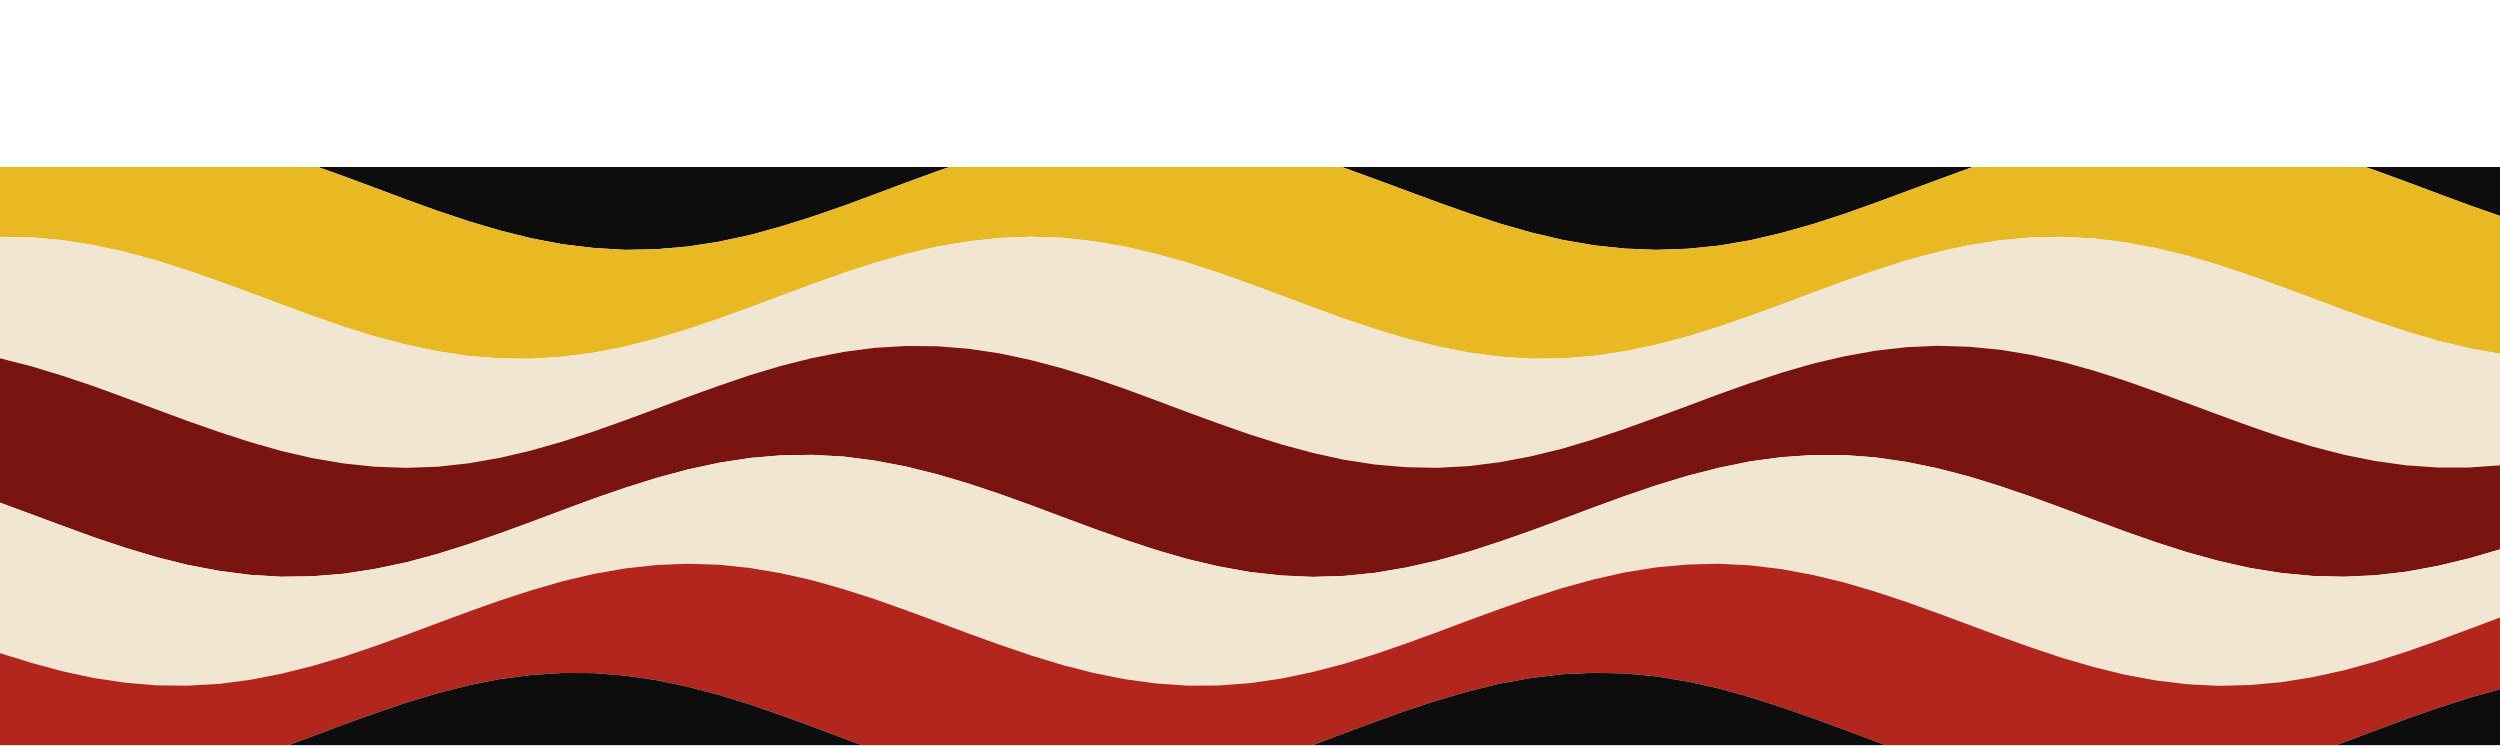
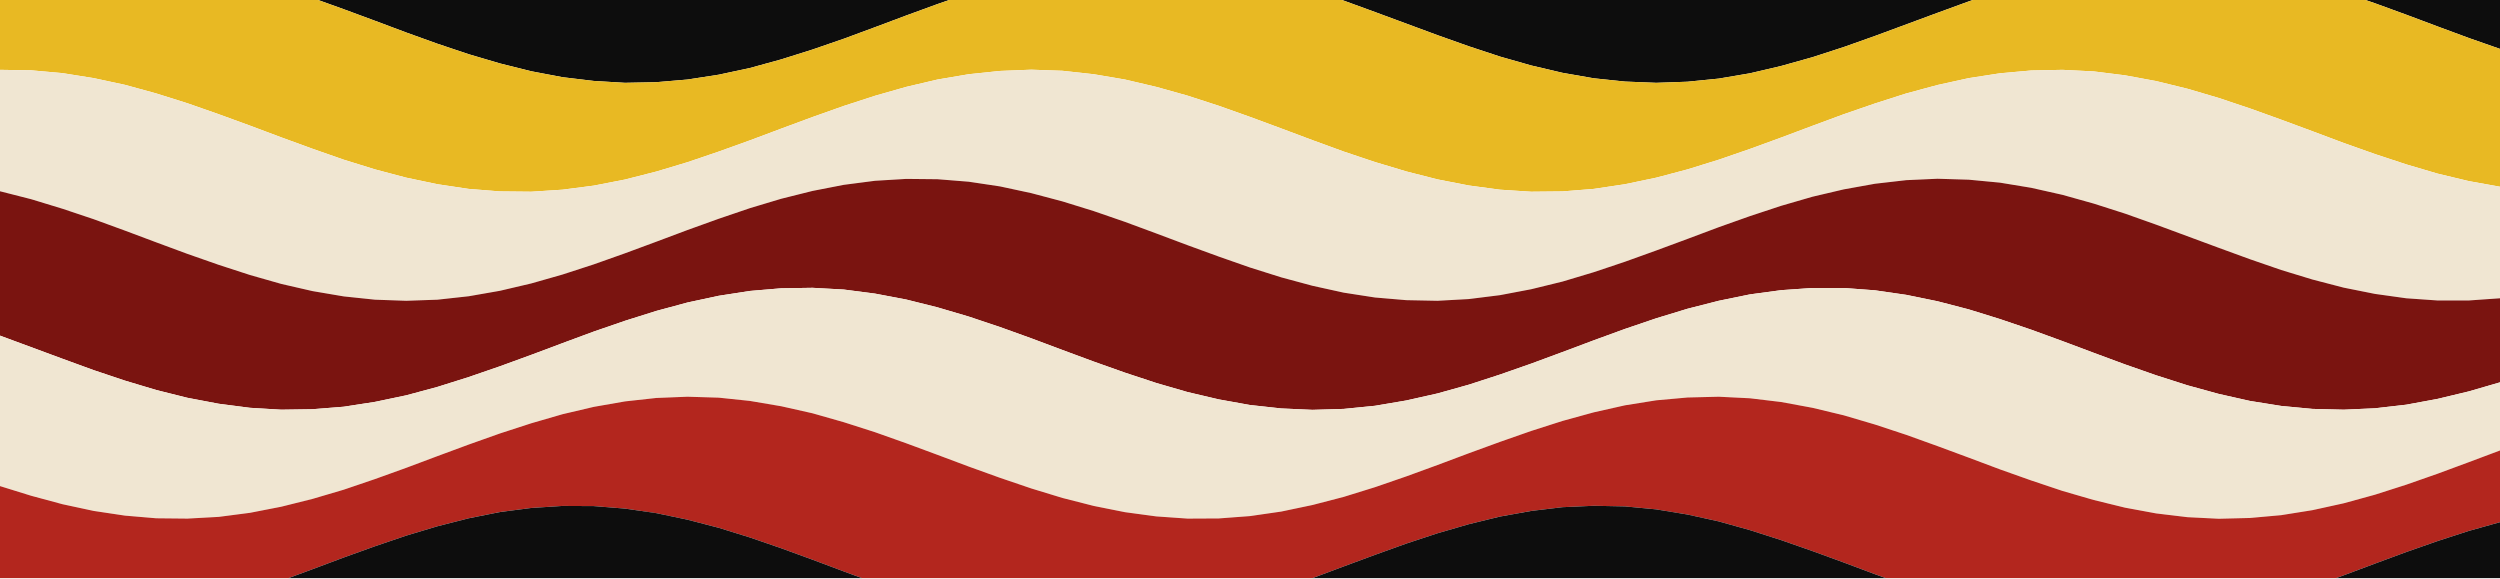
- <svg xmlns="http://www.w3.org/2000/svg" viewBox="0 423.1 1600 476.9">
+ <svg xmlns="http://www.w3.org/2000/svg" width="1600" height="370" viewBox="0 530 1600 370">
  <defs>
    <filter id="grana">
      <feTurbulence type="fractalNoise" baseFrequency=".9" numOctaves="2" />
      <feColorMatrix values="0 0 0 0 0 0 0 0 0 0 0 0 0 0 0 0 0 0 .55 0" />
    </filter>
  </defs>
  <svg x="0" y="530" width="1600" height="370" viewBox="0 0 1600 558" preserveAspectRatio="xMidYMin slice" overflow="hidden">
    <path d="M0,-60.6L20,-67.9L40,-74.8L60,-80.9L80,-86.2L100,-90.3L120,-93.2L140,-94.6L160,-94.7L180,-93.3L200,-90.6L220,-86.6L240,-81.4L260,-75.4L280,-68.6L300,-61.3L320,-53.8L340,-46.4L360,-39.4L380,-32.9L400,-27.3L420,-22.7L440,-19.4L460,-17.4L480,-16.7L500,-17.6L520,-19.8L540,-23.3L560,-28.1L580,-33.8L600,-40.4L620,-47.5L640,-54.9L660,-62.4L680,-69.6L700,-76.3L720,-82.3L740,-87.3L760,-91.1L780,-93.6L800,-94.8L820,-94.5L840,-92.8L860,-89.8L880,-85.4L900,-80.1L920,-73.8L940,-66.8L960,-59.5L980,-52.0L1000,-44.7L1020,-37.7L1040,-31.5L1060,-26.1L1080,-21.8L1100,-18.8L1120,-17.1L1140,-16.8L1160,-18.0L1180,-20.5L1200,-24.4L1220,-29.4L1240,-35.3L1260,-42.1L1280,-49.3L1300,-56.7L1320,-64.2L1340,-71.3L1360,-77.8L1380,-83.6L1400,-88.3L1420,-91.8L1440,-94.1L1460,-94.9L1480,-94.2L1500,-92.2L1520,-88.8L1540,-84.2L1560,-78.6L1580,-72.2L1600,-65.1L1620,-57.7L1620,37.6L1600,31.3L1580,24.3L1560,16.9L1540,9.4L1520,2.1L1500,-4.8L1480,-10.9L1460,-16.2L1440,-20.4L1420,-23.3L1400,-24.9L1380,-25.0L1360,-23.7L1340,-21.0L1320,-17.0L1300,-11.9L1280,-5.9L1260,0.9L1240,8.2L1220,15.6L1200,23.0L1180,30.1L1160,36.6L1140,42.2L1120,46.9L1100,50.3L1080,52.3L1060,53.0L1040,52.2L1020,50.1L1000,46.6L980,41.9L960,36.2L940,29.6L920,22.5L900,15.1L880,7.7L860,0.4L840,-6.3L820,-12.3L800,-17.3L780,-21.2L760,-23.8L740,-25.0L720,-24.8L700,-23.2L680,-20.2L660,-15.9L640,-10.6L620,-4.3L600,2.6L580,9.9L560,17.4L540,24.8L520,31.7L500,38.0L480,43.5L460,47.8L440,50.9L420,52.6L400,53.0L380,51.8L360,49.4L340,45.6L320,40.6L300,34.7L280,28.0L260,20.8L240,13.3L220,5.9L200,-1.3L180,-7.8L160,-13.6L140,-18.4L120,-22.0L100,-24.2L80,-25.1L60,-24.5L40,-22.6L20,-19.2L0,-14.7Z" fill="#0d0d0d" />
    <path d="M0,-14.7L20,-19.2L40,-22.6L60,-24.5L80,-25.1L100,-24.2L120,-22.0L140,-18.4L160,-13.6L180,-7.8L200,-1.3L220,5.9L240,13.3L260,20.8L280,28.0L300,34.7L320,40.6L340,45.6L360,49.4L380,51.8L400,53.0L420,52.6L440,50.9L460,47.8L480,43.5L500,38.0L520,31.7L540,24.8L560,17.4L580,9.9L600,2.6L620,-4.3L640,-10.6L660,-15.9L680,-20.2L700,-23.2L720,-24.8L740,-25.0L760,-23.8L780,-21.2L800,-17.3L820,-12.3L840,-6.3L860,0.4L880,7.7L900,15.1L920,22.5L940,29.6L960,36.2L980,41.9L1000,46.6L1020,50.1L1040,52.2L1060,53.0L1080,52.3L1100,50.3L1120,46.9L1140,42.2L1160,36.6L1180,30.1L1200,23.0L1220,15.6L1240,8.2L1260,0.9L1280,-5.9L1300,-11.9L1320,-17.0L1340,-21.0L1360,-23.7L1380,-25.0L1400,-24.9L1420,-23.3L1440,-20.4L1460,-16.2L1480,-10.9L1500,-4.8L1520,2.1L1540,9.4L1560,16.9L1580,24.3L1600,31.3L1620,37.6L1620,121.8L1600,119.5L1580,115.9L1560,111.1L1540,105.2L1520,98.6L1500,91.5L1480,84.0L1460,76.6L1440,69.4L1420,62.7L1400,56.8L1380,51.9L1360,48.2L1340,45.7L1320,44.7L1300,45.1L1280,46.9L1260,50.0L1240,54.4L1220,59.8L1200,66.2L1180,73.1L1160,80.5L1140,88.0L1120,95.3L1100,102.2L1080,108.4L1060,113.7L1040,117.9L1020,120.9L1000,122.5L980,122.7L960,121.4L940,118.7L920,114.8L900,109.7L880,103.7L860,97.0L840,89.7L820,82.2L800,74.8L780,67.7L760,61.2L740,55.6L720,50.9L700,47.5L680,45.3L660,44.6L640,45.4L620,47.5L600,50.9L580,55.6L560,61.3L540,67.8L520,74.9L500,82.3L480,89.8L460,97.0L440,103.8L420,109.8L400,114.9L380,118.8L360,121.4L340,122.7L320,122.5L300,120.9L280,117.9L260,113.7L240,108.4L220,102.2L200,95.2L180,87.9L160,80.4L140,73.1L120,66.1L100,59.8L80,54.3L60,50.0L40,46.8L20,45.0L0,44.7Z" fill="#e8b923" />
    <path d="M0,44.7L20,45.0L40,46.8L60,50.0L80,54.3L100,59.8L120,66.1L140,73.1L160,80.4L180,87.9L200,95.2L220,102.2L240,108.4L260,113.7L280,117.9L300,120.9L320,122.5L340,122.7L360,121.4L380,118.8L400,114.9L420,109.8L440,103.8L460,97.0L480,89.8L500,82.3L520,74.9L540,67.8L560,61.3L580,55.6L600,50.9L620,47.5L640,45.4L660,44.6L680,45.3L700,47.5L720,50.9L740,55.6L760,61.2L780,67.7L800,74.8L820,82.2L840,89.7L860,97.0L880,103.7L900,109.7L920,114.8L940,118.7L960,121.4L980,122.7L1000,122.5L1020,120.9L1040,117.9L1060,113.7L1080,108.4L1100,102.2L1120,95.3L1140,88.0L1160,80.5L1180,73.1L1200,66.2L1220,59.8L1240,54.4L1260,50.0L1280,46.9L1300,45.1L1320,44.7L1340,45.7L1360,48.2L1380,51.9L1400,56.8L1420,62.7L1440,69.4L1460,76.6L1480,84.0L1500,91.5L1520,98.6L1540,105.2L1560,111.1L1580,115.9L1600,119.5L1620,121.8L1620,188.1L1600,190.9L1580,192.3L1560,192.3L1540,190.9L1520,188.1L1500,184.1L1480,178.9L1460,172.8L1440,165.9L1420,158.6L1400,151.2L1380,143.8L1360,136.7L1340,130.3L1320,124.7L1300,120.2L1280,116.9L1260,115.0L1240,114.4L1220,115.3L1200,117.6L1180,121.2L1160,125.9L1140,131.7L1120,138.3L1100,145.4L1080,152.9L1060,160.3L1040,167.5L1020,174.2L1000,180.2L980,185.1L960,188.9L940,191.4L920,192.5L900,192.1L880,190.4L860,187.3L840,182.9L820,177.5L800,171.2L780,164.2L760,156.9L740,149.4L720,142.0L700,135.1L680,128.9L660,123.6L640,119.3L620,116.3L600,114.7L580,114.5L560,115.7L540,118.3L520,122.2L500,127.2L480,133.2L460,140.0L440,147.2L420,154.7L400,162.1L380,169.2L360,175.7L340,181.4L320,186.1L300,189.6L280,191.8L260,192.5L240,191.8L220,189.7L200,186.3L180,181.7L160,176.0L140,169.5L120,162.5L100,155.1L80,147.6L60,140.3L40,133.6L20,127.5L0,122.4Z" fill="#f0e6d2" />
    <path d="M0,122.4L20,127.5L40,133.6L60,140.3L80,147.6L100,155.1L120,162.5L140,169.5L160,176.0L180,181.7L200,186.3L220,189.7L240,191.8L260,192.5L280,191.8L300,189.6L320,186.1L340,181.4L360,175.7L380,169.2L400,162.1L420,154.7L440,147.2L460,140.0L480,133.2L500,127.2L520,122.2L540,118.3L560,115.7L580,114.5L600,114.7L620,116.3L640,119.3L660,123.6L680,128.9L700,135.1L720,142.0L740,149.4L760,156.9L780,164.2L800,171.2L820,177.5L840,182.9L860,187.3L880,190.4L900,192.1L920,192.5L940,191.4L960,188.9L980,185.1L1000,180.2L1020,174.2L1040,167.5L1060,160.3L1080,152.9L1100,145.4L1120,138.3L1140,131.7L1160,125.9L1180,121.2L1200,117.6L1220,115.3L1240,114.4L1260,115.0L1280,116.9L1300,120.2L1320,124.7L1340,130.3L1360,136.7L1380,143.8L1400,151.2L1420,158.6L1440,165.9L1460,172.8L1480,178.9L1500,184.1L1520,188.1L1540,190.9L1560,192.3L1580,192.3L1600,190.9L1620,188.1L1620,238.1L1600,244.7L1580,250.5L1560,255.3L1540,259.0L1520,261.3L1500,262.2L1480,261.7L1460,259.8L1440,256.6L1420,252.1L1400,246.6L1380,240.2L1360,233.2L1340,225.8L1320,218.3L1300,211.0L1280,204.2L1260,198.0L1240,192.8L1220,188.7L1200,185.8L1180,184.3L1160,184.3L1140,185.7L1120,188.4L1100,192.5L1080,197.6L1060,203.7L1040,210.5L1020,217.8L1000,225.3L980,232.7L960,239.7L940,246.2L920,251.8L900,256.3L880,259.7L860,261.7L840,262.3L820,261.4L800,259.2L780,255.6L760,250.9L740,245.1L720,238.5L700,231.4L680,224.0L660,216.5L640,209.3L620,202.6L600,196.7L580,191.7L560,187.9L540,185.3L520,184.2L500,184.5L480,186.2L460,189.3L440,193.6L420,199.0L400,205.3L380,212.2L360,219.6L340,227.1L320,234.4L300,241.3L280,247.6L260,253.0L240,257.2L220,260.3L200,261.9L180,262.2L160,261.0L140,258.4L120,254.6L100,249.6L80,243.6L60,236.9L40,229.6L20,222.2L0,214.8Z" fill="#7a1410" />
    <path d="M0,214.8L20,222.2L40,229.6L60,236.9L80,243.6L100,249.6L120,254.6L140,258.4L160,261.0L180,262.2L200,261.9L220,260.3L240,257.2L260,253.0L280,247.6L300,241.3L320,234.4L340,227.1L360,219.6L380,212.2L400,205.3L420,199.0L440,193.6L460,189.3L480,186.2L500,184.5L520,184.2L540,185.3L560,187.9L580,191.7L600,196.7L620,202.6L640,209.3L660,216.5L680,224.0L700,231.4L720,238.5L740,245.1L760,250.9L780,255.6L800,259.2L820,261.4L840,262.3L860,261.7L880,259.7L900,256.3L920,251.8L940,246.2L960,239.7L980,232.7L1000,225.3L1020,217.8L1040,210.5L1060,203.7L1080,197.6L1100,192.5L1120,188.4L1140,185.7L1160,184.3L1180,184.3L1200,185.8L1220,188.7L1240,192.8L1260,198.0L1280,204.2L1300,211.0L1320,218.3L1340,225.8L1360,233.2L1380,240.2L1400,246.6L1420,252.1L1440,256.6L1460,259.8L1480,261.7L1500,262.2L1520,261.3L1540,259.0L1560,255.3L1580,250.5L1600,244.7L1620,238.1L1620,281.0L1600,288.3L1580,295.8L1560,303.2L1540,310.2L1520,316.6L1500,322.1L1480,326.5L1460,329.7L1440,331.5L1420,332.0L1400,331.0L1380,328.6L1360,324.9L1340,320.0L1320,314.2L1300,307.5L1280,300.4L1260,292.9L1240,285.5L1220,278.3L1200,271.7L1180,265.8L1160,261.0L1140,257.3L1120,254.9L1100,253.9L1080,254.4L1060,256.2L1040,259.4L1020,263.9L1000,269.4L980,275.8L960,282.8L940,290.1L920,297.6L900,304.9L880,311.8L860,318.0L840,323.2L820,327.4L800,330.3L780,331.8L760,331.9L740,330.5L720,327.8L700,323.8L680,318.7L660,312.6L640,305.8L620,298.6L600,291.1L580,283.7L560,276.6L540,270.2L520,264.5L500,260.0L480,256.6L460,254.5L440,253.9L420,254.7L400,256.9L380,260.4L360,265.1L340,270.9L320,277.4L300,284.5L280,291.9L260,299.4L240,306.6L220,313.4L200,319.3L180,324.3L160,328.2L140,330.8L120,331.9L100,331.7L80,330.0L60,327.0L40,322.7L20,317.3L0,311.1Z" fill="#f0e6d2" />
    <path d="M0,311.1L20,317.3L40,322.7L60,327.0L80,330.0L100,331.7L120,331.9L140,330.8L160,328.2L180,324.3L200,319.3L220,313.4L240,306.6L260,299.4L280,291.9L300,284.5L320,277.4L340,270.9L360,265.1L380,260.4L400,256.9L420,254.7L440,253.9L460,254.5L480,256.6L500,260.0L520,264.5L540,270.2L560,276.6L580,283.7L600,291.1L620,298.6L640,305.8L660,312.6L680,318.7L700,323.8L720,327.8L740,330.5L760,331.9L780,331.8L800,330.3L820,327.4L840,323.2L860,318.0L880,311.8L900,304.9L920,297.6L940,290.1L960,282.8L980,275.8L1000,269.4L1020,263.9L1040,259.4L1060,256.2L1080,254.4L1100,253.9L1120,254.9L1140,257.3L1160,261.0L1180,265.8L1200,271.7L1220,278.3L1240,285.5L1260,292.9L1280,300.4L1300,307.5L1320,314.2L1340,320.0L1360,324.9L1380,328.6L1400,331.0L1420,332.0L1440,331.5L1460,329.7L1480,326.5L1500,322.1L1520,316.6L1540,310.2L1560,303.2L1580,295.8L1600,288.3L1620,281.0L1620,329.6L1600,334.2L1580,339.8L1560,346.3L1540,353.3L1520,360.7L1500,368.2L1480,375.5L1460,382.3L1440,388.3L1420,393.5L1400,397.5L1380,400.2L1360,401.6L1340,401.5L1320,400.1L1300,397.2L1280,393.1L1260,387.8L1240,381.7L1220,374.8L1200,367.5L1180,360.0L1160,352.7L1140,345.7L1120,339.3L1100,333.7L1080,329.3L1060,326.0L1040,324.1L1020,323.7L1000,324.6L980,327.0L960,330.6L940,335.5L920,341.3L900,347.9L880,355.1L860,362.5L840,370.0L820,377.1L800,383.8L780,389.7L760,394.6L740,398.3L720,400.7L700,401.7L680,401.3L660,399.5L640,396.3L620,391.9L600,386.4L580,380.1L560,373.1L540,365.7L520,358.2L500,350.9L480,344.0L460,337.8L440,332.6L420,328.4L400,325.5L380,323.9L360,323.8L340,325.1L320,327.7L300,331.7L280,336.8L260,342.8L240,349.6L220,356.8L200,364.3L180,371.7L160,378.8L140,385.3L120,391.0L100,395.6L80,399.0L60,401.1L40,401.8L20,401.0L0,398.8Z" fill="#b3261e" />
    <path d="M0,398.8L20,401.0L40,401.8L60,401.1L80,399.0L100,395.6L120,391.0L140,385.3L160,378.8L180,371.7L200,364.3L220,356.8L240,349.6L260,342.8L280,336.8L300,331.7L320,327.7L340,325.1L360,323.8L380,323.9L400,325.5L420,328.4L440,332.6L460,337.8L480,344.0L500,350.9L520,358.2L540,365.7L560,373.1L580,380.1L600,386.4L620,391.9L640,396.3L660,399.5L680,401.3L700,401.7L720,400.7L740,398.3L760,394.6L780,389.7L800,383.8L820,377.1L840,370.0L860,362.5L880,355.1L900,347.9L920,341.3L940,335.5L960,330.6L980,327.0L1000,324.6L1020,323.7L1040,324.1L1060,326.0L1080,329.3L1100,333.7L1120,339.3L1140,345.7L1160,352.7L1180,360.0L1200,367.5L1220,374.8L1240,381.7L1260,387.8L1280,393.1L1300,397.2L1320,400.1L1340,401.5L1360,401.6L1380,400.2L1400,397.5L1420,393.5L1440,388.3L1460,382.3L1480,375.5L1500,368.2L1520,360.7L1540,353.3L1560,346.3L1580,339.8L1600,334.2L1620,329.6L1620,393.8L1600,393.4L1580,394.6L1560,397.0L1540,400.8L1520,405.8L1500,411.7L1480,418.4L1460,425.6L1440,433.1L1420,440.5L1400,447.7L1380,454.2L1360,460.0L1340,464.8L1320,468.4L1300,470.6L1280,471.5L1260,470.9L1240,469.0L1220,465.6L1200,461.1L1180,455.5L1160,449.1L1140,442.1L1120,434.7L1100,427.2L1080,419.9L1060,413.1L1040,407.0L1020,401.8L1000,397.7L980,395.0L960,393.6L940,393.6L920,395.0L900,397.8L880,401.9L860,407.1L840,413.3L820,420.1L800,427.4L780,434.9L760,442.3L740,449.3L720,455.7L700,461.3L680,465.8L660,469.0L640,471.0L620,471.5L600,470.6L580,468.3L560,464.7L540,459.9L520,454.0L500,447.4L480,440.3L460,432.9L440,425.4L420,418.2L400,411.5L380,405.6L360,400.7L340,397.0L320,394.5L300,393.4L280,393.8L260,395.6L240,398.7L220,403.1L200,408.5L180,414.9L160,421.8L140,429.2L120,436.7L100,444.0L80,450.9L60,457.1L40,462.5L20,466.7L0,469.6Z" fill="#0d0d0d" />
    <path d="M0,469.6L20,466.7L40,462.5L60,457.1L80,450.9L100,444.0L120,436.7L140,429.2L160,421.8L180,414.9L200,408.5L220,403.1L240,398.7L260,395.6L280,393.8L300,393.4L320,394.5L340,397.0L360,400.7L380,405.6L400,411.5L420,418.2L440,425.4L460,432.9L480,440.3L500,447.4L520,454.0L540,459.9L560,464.7L580,468.3L600,470.6L620,471.5L640,471.0L660,469.0L680,465.8L700,461.3L720,455.7L740,449.3L760,442.3L780,434.9L800,427.4L820,420.1L840,413.3L860,407.1L880,401.9L900,397.8L920,395.0L940,393.6L960,393.6L980,395.0L1000,397.7L1020,401.8L1040,407.0L1060,413.1L1080,419.9L1100,427.2L1120,434.7L1140,442.1L1160,449.1L1180,455.5L1200,461.1L1220,465.6L1240,469.0L1260,470.9L1280,471.5L1300,470.6L1320,468.4L1340,464.8L1360,460.0L1380,454.2L1400,447.7L1420,440.5L1440,433.1L1460,425.6L1480,418.4L1500,411.7L1520,405.8L1540,400.8L1560,397.0L1580,394.6L1600,393.4L1620,393.8L1620,476.1L1600,471.0L1580,467.1L1560,464.5L1540,463.2L1520,463.4L1500,465.0L1480,468.0L1460,472.2L1440,477.5L1420,483.8L1400,490.7L1380,498.0L1360,505.5L1340,512.8L1320,519.8L1300,526.1L1280,531.6L1260,535.9L1240,539.1L1220,540.9L1200,541.2L1180,540.2L1160,537.7L1140,533.9L1120,529.0L1100,523.1L1080,516.4L1060,509.2L1040,501.8L1020,494.3L1000,487.2L980,480.6L960,474.8L940,470.0L920,466.4L900,464.1L880,463.2L860,463.7L840,465.6L820,468.9L800,473.4L780,479.0L760,485.4L740,492.4L720,499.8L700,507.2L680,514.5L660,521.4L640,527.5L620,532.7L600,536.8L580,539.6L560,541.1L540,541.1L520,539.7L500,536.9L480,532.8L460,527.7L440,521.6L420,514.7L400,507.5L380,500.0L360,492.6L340,485.5L320,479.1L300,473.5L280,469.0L260,465.7L240,463.7L220,463.1L200,464.0L180,466.3L160,469.9L140,474.6L120,480.4L100,487.0L80,494.1L60,501.6L40,509.0L20,516.2L0,522.9Z" fill="#e8b923" />
    <path d="M0,522.9L20,516.2L40,509.0L60,501.6L80,494.1L100,487.0L120,480.4L140,474.6L160,469.9L180,466.3L200,464.0L220,463.1L240,463.7L260,465.7L280,469.0L300,473.5L320,479.1L340,485.5L360,492.6L380,500.0L400,507.5L420,514.7L440,521.6L460,527.7L480,532.8L500,536.9L520,539.7L540,541.1L560,541.1L580,539.6L600,536.8L620,532.7L640,527.5L660,521.4L680,514.5L700,507.2L720,499.8L740,492.4L760,485.4L780,479.0L800,473.4L820,468.9L840,465.6L860,463.7L880,463.2L900,464.1L920,466.4L940,470.0L960,474.8L980,480.6L1000,487.2L1020,494.3L1040,501.8L1060,509.2L1080,516.4L1100,523.1L1120,529.0L1140,533.9L1160,537.7L1180,540.2L1200,541.2L1220,540.9L1240,539.1L1260,535.9L1280,531.6L1300,526.1L1320,519.8L1340,512.8L1360,505.5L1380,498.0L1400,490.7L1420,483.8L1440,477.5L1460,472.2L1480,468.0L1500,465.0L1520,463.4L1540,463.2L1560,464.5L1580,467.1L1600,471.0L1620,476.1L1620,570.7L1600,563.3L1580,556.2L1560,549.7L1540,544.0L1520,539.3L1500,535.8L1480,533.6L1460,532.9L1440,533.6L1420,535.7L1400,539.1L1380,543.7L1360,549.4L1340,555.9L1320,562.9L1300,570.3L1280,577.8L1260,585.1L1240,591.8L1220,597.9L1200,603.0L1180,606.9L1160,609.6L1140,610.9L1120,610.8L1100,609.2L1080,606.3L1060,602.1L1040,596.8L1020,590.6L1000,583.7L980,576.4L960,568.9L940,561.5L920,554.6L900,548.2L880,542.7L860,538.3L840,535.2L820,533.3L800,532.9L780,533.9L760,536.4L740,540.1L720,545.0L700,550.9L680,557.5L660,564.7L640,572.1L620,579.6L600,586.8L580,593.4L560,599.2L540,604.0L520,607.7L500,610.0L480,611.0L460,610.5L440,608.6L420,605.4L400,600.9L380,595.4L360,589.0L340,582.0L320,574.6L300,567.1L280,559.8L260,553.0L240,546.8L220,541.6L200,537.4L180,534.6L160,533.1L140,533.0L120,534.4L100,537.1L80,541.2L60,546.3L40,552.4L20,559.2L0,566.5Z" fill="#f0e6d2" />
  </svg>
</svg>
